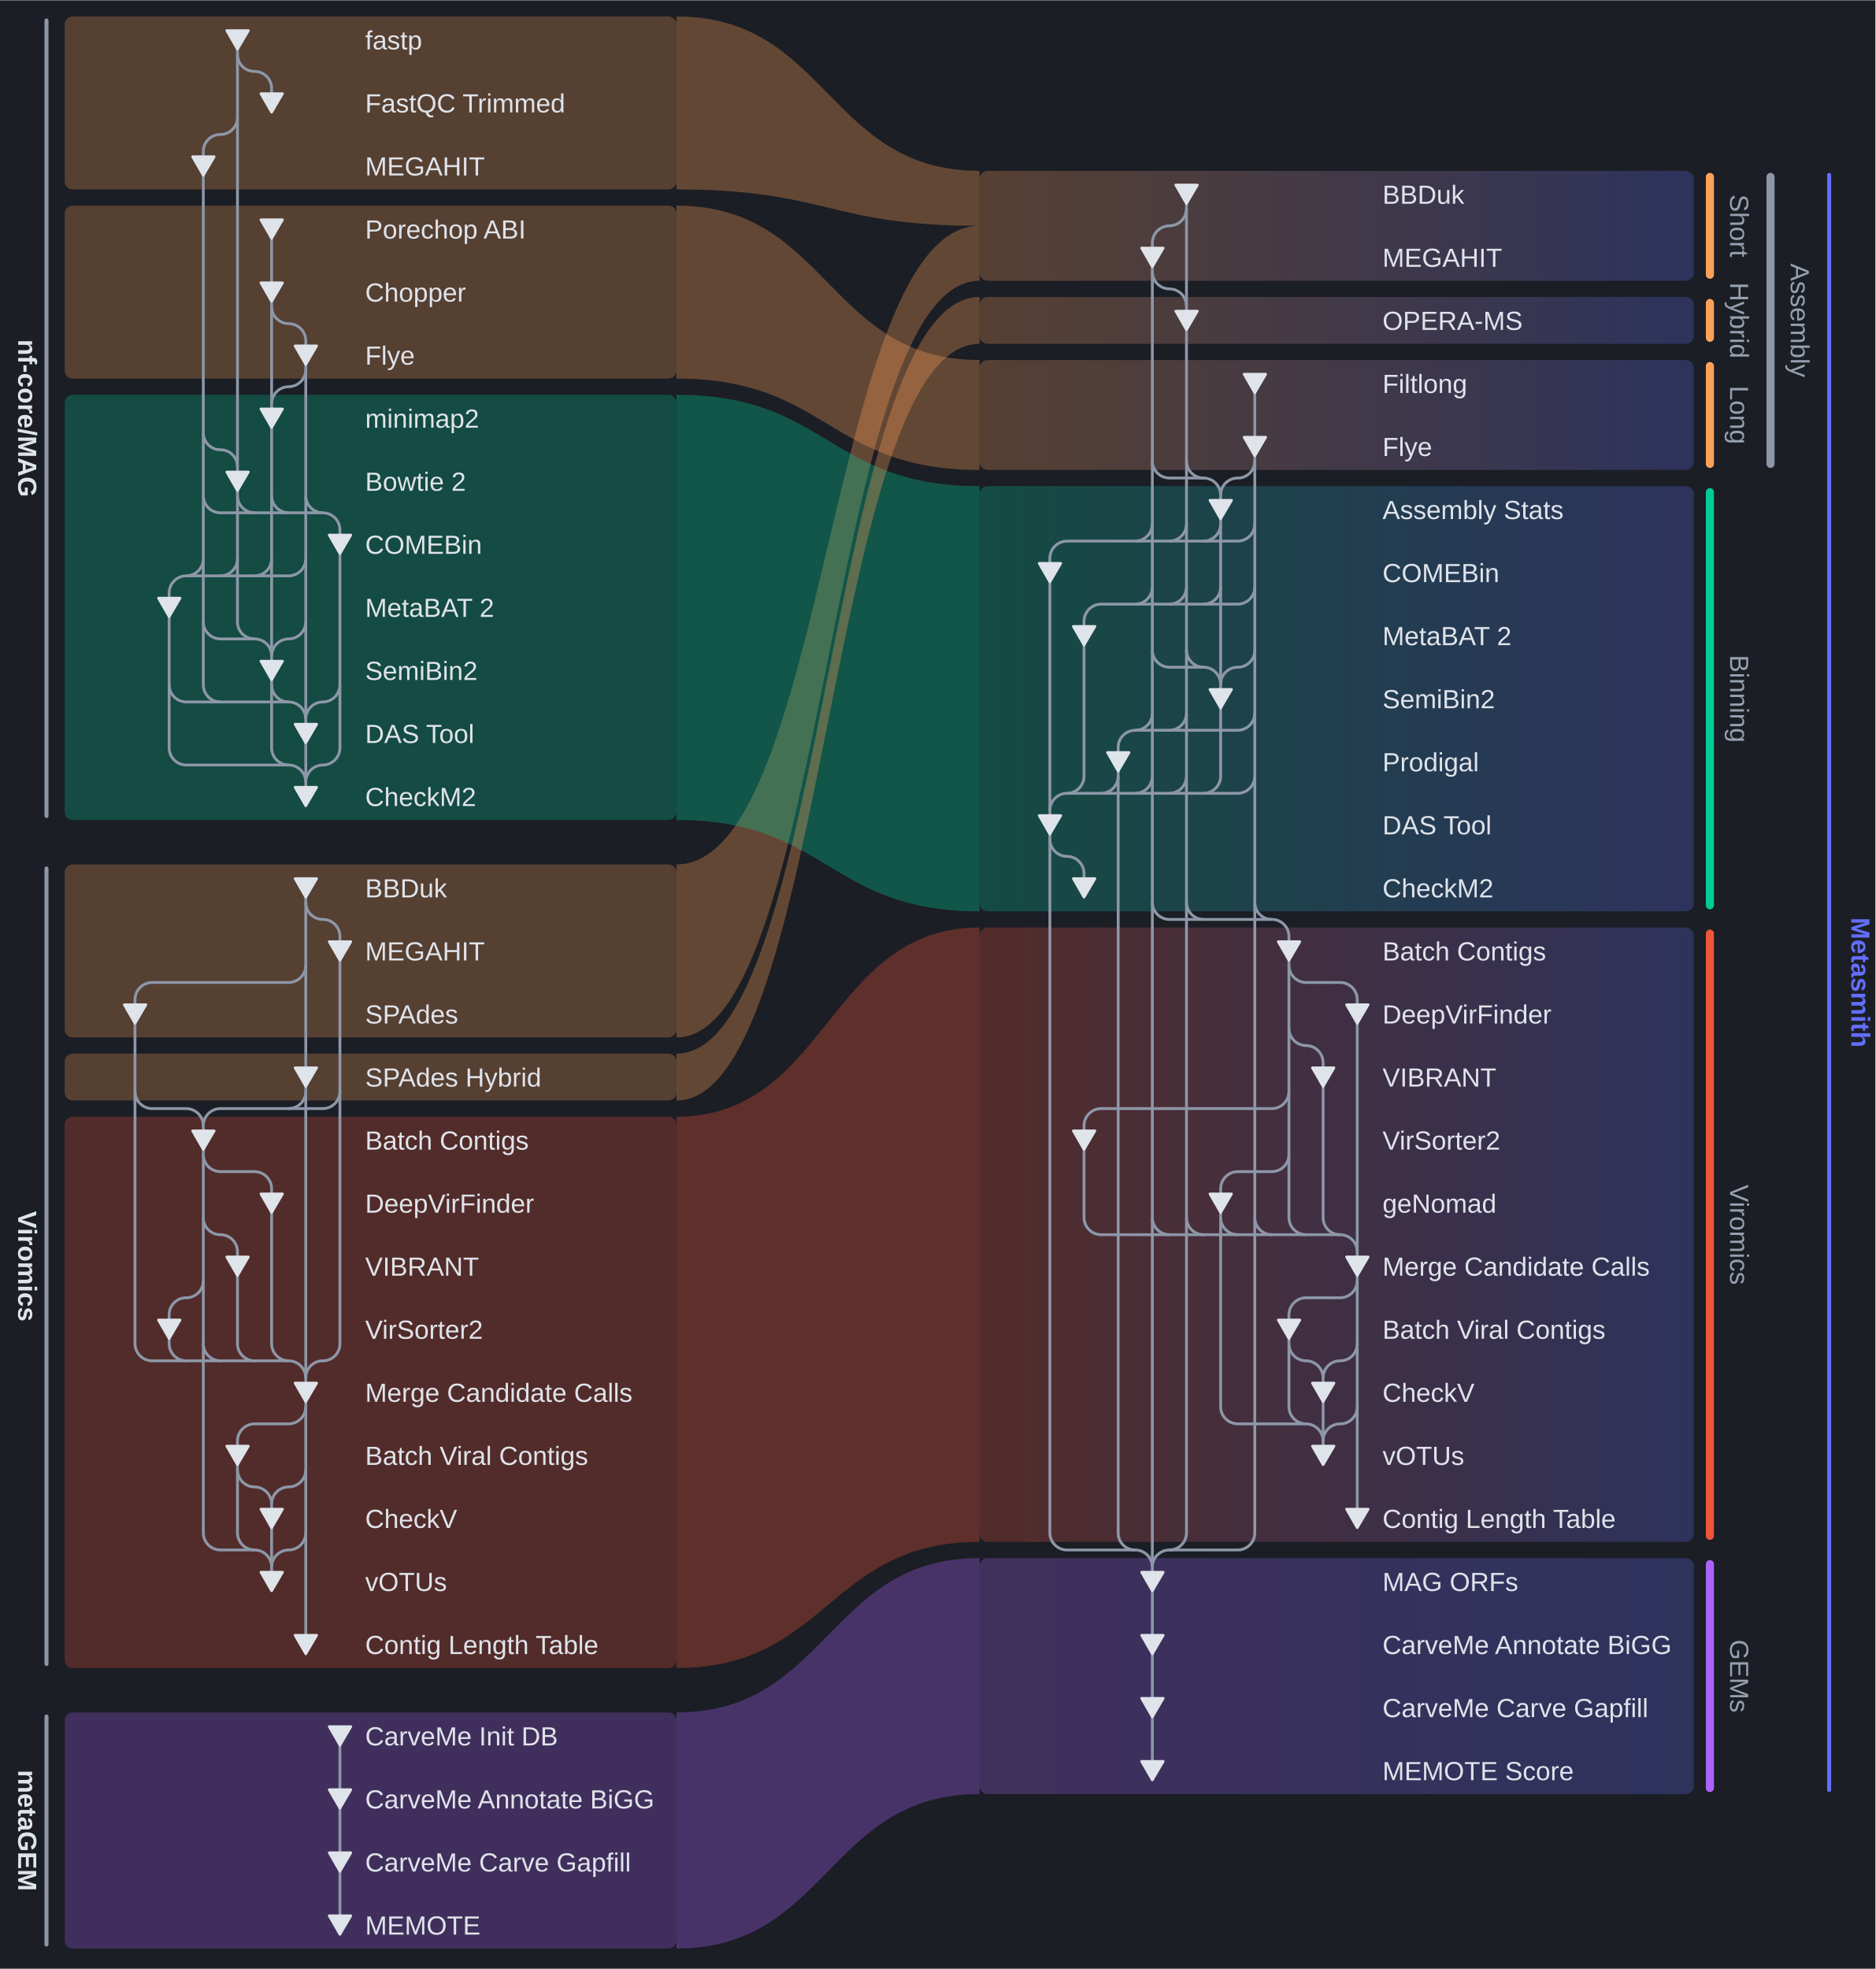
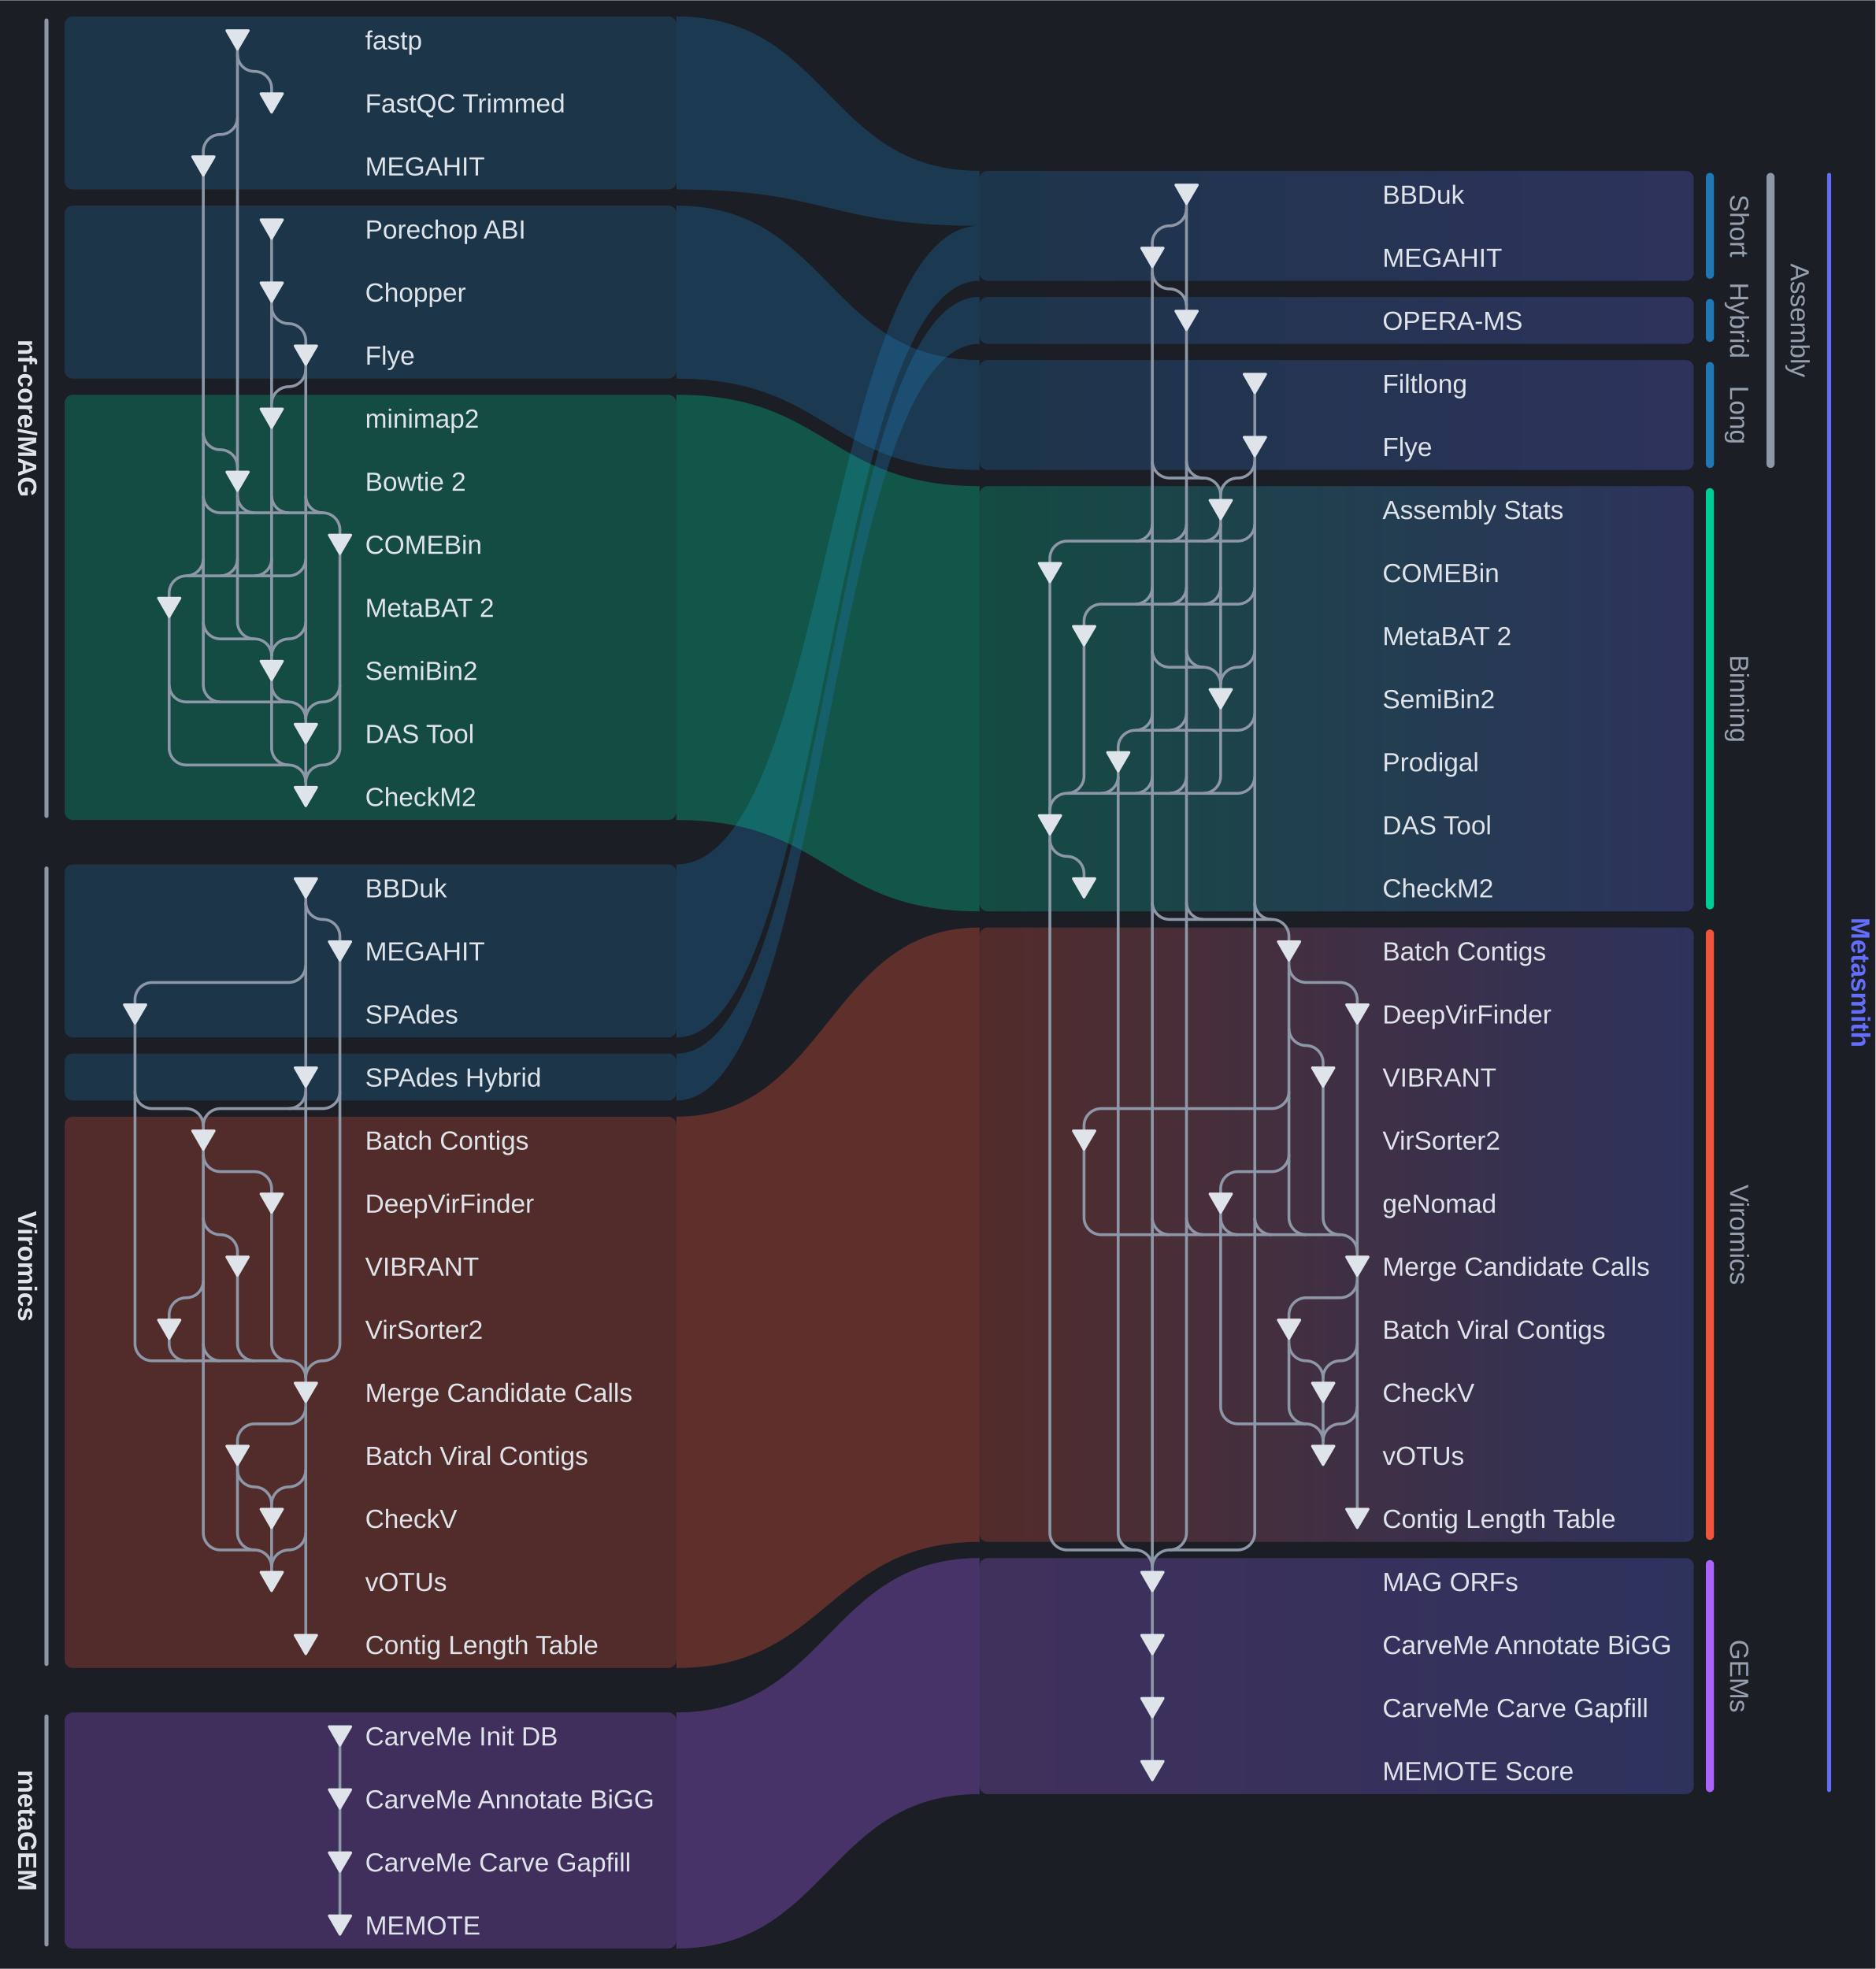
<svg xmlns="http://www.w3.org/2000/svg" width="742" height="779" viewBox="0 0 928 974">
  <rect width="100%" height="100%" fill="#1B1E24" />
  <defs>
    <linearGradient id="fade-short" gradientUnits="userSpaceOnUse" x1="484.7" y1="0" x2="838.1" y2="0">
-       <stop offset="0" stop-color="#FFA15A" />
+       <stop offset="0" stop-color="#1F77B4" />
      <stop offset="1" stop-color="#636EFA" />
    </linearGradient>
    <linearGradient id="fade-hybrid" gradientUnits="userSpaceOnUse" x1="484.7" y1="0" x2="838.1" y2="0">
-       <stop offset="0" stop-color="#FFA15A" />
+       <stop offset="0" stop-color="#1F77B4" />
      <stop offset="1" stop-color="#636EFA" />
    </linearGradient>
    <linearGradient id="fade-long" gradientUnits="userSpaceOnUse" x1="484.7" y1="0" x2="838.1" y2="0">
-       <stop offset="0" stop-color="#FFA15A" />
+       <stop offset="0" stop-color="#1F77B4" />
      <stop offset="1" stop-color="#636EFA" />
    </linearGradient>
    <linearGradient id="fade-bin" gradientUnits="userSpaceOnUse" x1="484.7" y1="0" x2="838.1" y2="0">
      <stop offset="0" stop-color="#00CC96" />
      <stop offset="1" stop-color="#636EFA" />
    </linearGradient>
    <linearGradient id="fade-vir" gradientUnits="userSpaceOnUse" x1="484.7" y1="0" x2="838.1" y2="0">
      <stop offset="0" stop-color="#EF553B" />
      <stop offset="1" stop-color="#636EFA" />
    </linearGradient>
    <linearGradient id="fade-gem" gradientUnits="userSpaceOnUse" x1="484.7" y1="0" x2="838.1" y2="0">
      <stop offset="0" stop-color="#AB63FA" />
      <stop offset="1" stop-color="#636EFA" />
    </linearGradient>
  </defs>
-   <rect x="32.0" y="8.0" width="302.7" height="85.6" rx="4" fill="#FFA15A" fill-opacity="0.26" />
-   <rect x="32.0" y="101.6" width="302.7" height="85.6" rx="4" fill="#FFA15A" fill-opacity="0.26" />
+   <rect x="32.0" y="8.0" width="302.7" height="85.6" rx="4" fill="#1F77B4" fill-opacity="0.26" />
+   <rect x="32.0" y="101.6" width="302.7" height="85.6" rx="4" fill="#1F77B4" fill-opacity="0.26" />
  <rect x="32.0" y="195.2" width="302.7" height="210.4" rx="4" fill="#00CC96" fill-opacity="0.26" />
-   <rect x="32.0" y="427.6" width="302.7" height="85.6" rx="4" fill="#FFA15A" fill-opacity="0.26" />
-   <rect x="32.0" y="521.2" width="302.7" height="23.2" rx="4" fill="#FFA15A" fill-opacity="0.26" />
+   <rect x="32.0" y="427.6" width="302.7" height="85.6" rx="4" fill="#1F77B4" fill-opacity="0.26" />
+   <rect x="32.0" y="521.2" width="302.7" height="23.2" rx="4" fill="#1F77B4" fill-opacity="0.26" />
  <rect x="32.0" y="552.4" width="302.7" height="272.8" rx="4" fill="#EF553B" fill-opacity="0.26" />
  <rect x="32.0" y="847.2" width="302.7" height="116.8" rx="4" fill="#AB63FA" fill-opacity="0.26" />
  <rect x="484.7" y="84.4" width="353.4" height="54.4" rx="4" fill="url(#fade-short)" fill-opacity="0.26" />
  <rect x="484.7" y="146.8" width="353.4" height="23.2" rx="4" fill="url(#fade-hybrid)" fill-opacity="0.26" />
  <rect x="484.7" y="178.0" width="353.4" height="54.4" rx="4" fill="url(#fade-long)" fill-opacity="0.26" />
  <rect x="484.7" y="240.4" width="353.4" height="210.4" rx="4" fill="url(#fade-bin)" fill-opacity="0.26" />
  <rect x="484.7" y="458.8" width="353.4" height="304.0" rx="4" fill="url(#fade-vir)" fill-opacity="0.26" />
  <rect x="484.7" y="770.8" width="353.4" height="116.8" rx="4" fill="url(#fade-gem)" fill-opacity="0.26" />
-   <path d="M 334.7,8.0 C 409.7,8.0 409.7,84.4 484.7,84.4 L 484.7,111.6 C 409.7,111.6 409.7,93.6 334.7,93.6 Z" fill="#FFA15A" fill-opacity="0.32" />
-   <path d="M 334.7,427.6 C 409.7,427.6 409.7,111.6 484.7,111.6 L 484.7,138.8 C 409.7,138.8 409.7,513.2 334.7,513.2 Z" fill="#FFA15A" fill-opacity="0.32" />
-   <path d="M 334.7,101.6 C 409.7,101.6 409.7,178.0 484.7,178.0 L 484.7,232.4 C 409.7,232.4 409.7,187.2 334.7,187.2 Z" fill="#FFA15A" fill-opacity="0.32" />
+   <path d="M 334.7,8.0 C 409.7,8.0 409.7,84.4 484.7,84.4 L 484.7,111.6 C 409.7,111.6 409.7,93.6 334.7,93.6 Z" fill="#1F77B4" fill-opacity="0.32" />
+   <path d="M 334.7,427.6 C 409.7,427.6 409.7,111.6 484.7,111.6 L 484.7,138.8 C 409.7,138.8 409.7,513.2 334.7,513.2 Z" fill="#1F77B4" fill-opacity="0.32" />
+   <path d="M 334.7,101.6 C 409.7,101.6 409.7,178.0 484.7,178.0 L 484.7,232.4 C 409.7,232.4 409.7,187.2 334.7,187.2 Z" fill="#1F77B4" fill-opacity="0.32" />
  <path d="M 334.7,195.2 C 409.7,195.2 409.7,240.4 484.7,240.4 L 484.7,450.8 C 409.7,450.8 409.7,405.6 334.7,405.6 Z" fill="#00CC96" fill-opacity="0.32" />
-   <path d="M 334.7,521.2 C 409.7,521.2 409.7,146.8 484.7,146.8 L 484.7,170.0 C 409.7,170.0 409.7,544.4 334.7,544.4 Z" fill="#FFA15A" fill-opacity="0.32" />
+   <path d="M 334.7,521.2 C 409.7,521.2 409.7,146.8 484.7,146.8 L 484.7,170.0 C 409.7,170.0 409.7,544.4 334.7,544.4 Z" fill="#1F77B4" fill-opacity="0.32" />
  <path d="M 334.7,552.4 C 409.7,552.4 409.7,458.8 484.7,458.8 L 484.7,762.8 C 409.7,762.8 409.7,825.2 334.7,825.2 Z" fill="#EF553B" fill-opacity="0.32" />
  <path d="M 334.7,847.2 C 409.7,847.2 409.7,770.8 484.7,770.8 L 484.7,887.6 C 409.7,887.6 409.7,964.0 334.7,964.0 Z" fill="#AB63FA" fill-opacity="0.32" />
  <g transform="translate(58.9 -15.5)">
    <g fill="none" stroke="#8D97A8" stroke-width="1.4" stroke-linejoin="round" stroke-linecap="butt">
      <path d="M 58.6,39.7 L 58.6,42.2 L 58.6,73.5 L 58.6,246.3 L 58.6,248.9" />
      <path d="M 58.6,258.1 L 58.6,260.6 L 58.6,291.9 L 58.6,323.1 A 8.4,8.4 0 0 0 67.1,331.5" />
      <path d="M 75.5,61.7 L 75.5,59.1 A 8.4,8.4 0 0 0 67.1,50.7 A 8.4,8.4 0 0 1 58.6,42.2" />
      <path d="M 75.5,133.3 L 75.5,155.3" />
      <path d="M 75.5,164.5 L 75.5,167.1 L 75.5,215.2 L 75.5,217.7" />
      <path d="M 75.5,226.9 L 75.5,260.6 L 75.5,291.9 L 75.5,339.9 L 75.5,342.5" />
      <path d="M 75.5,351.7 L 75.5,354.2 L 75.5,385.4 A 8.5,8.5 0 0 0 84.0,393.9" />
      <path d="M 41.7,92.9 L 41.7,90.3 A 8.4,8.4 0 0 1 50.2,81.9 A 8.4,8.4 0 0 0 58.6,73.5" />
      <path d="M 41.7,102.1 L 41.7,229.4 L 41.7,260.6 L 41.7,291.9 L 41.7,323.1 L 41.7,354.2 A 8.5,8.5 0 0 0 50.2,362.7" />
      <path d="M 109.3,280.1 L 109.3,277.6 A 8.5,8.5 0 0 0 100.9,269.1 L 84.0,269.1 L 67.1,269.1 L 50.2,269.1 A 8.5,8.5 0 0 1 41.7,260.6" />
      <path d="M 109.3,289.3 L 109.3,354.2 L 109.3,385.4 A 8.5,8.5 0 0 1 100.9,393.9 A 8.5,8.5 0 0 0 92.4,402.4" />
      <path d="M 24.8,311.3 L 24.8,308.8 A 8.5,8.5 0 0 1 33.3,300.3 L 50.2,300.3 L 67.1,300.3 L 84.0,300.3 A 8.5,8.5 0 0 0 92.4,291.9" />
      <path d="M 24.8,320.5 L 24.8,354.2 L 24.8,385.4 A 8.5,8.5 0 0 0 33.3,393.9 L 84.0,393.9 A 8.5,8.5 0 0 1 92.4,402.4" />
      <path d="M 92.4,186.5 L 92.4,183.9 A 8.5,8.5 0 0 0 84.0,175.5 A 8.5,8.5 0 0 1 75.5,167.1" />
      <path d="M 92.4,195.7 L 92.4,198.2 L 92.4,260.6 L 92.4,291.9 L 92.4,323.1 L 92.4,371.1 L 92.4,373.7" />
      <path d="M 92.4,382.9 L 92.4,402.4 L 92.4,404.9" />
      <path d="M 41.7,229.4 A 8.4,8.4 0 0 0 50.2,237.9 A 8.4,8.4 0 0 1 58.6,246.3" />
      <path d="M 41.7,291.9 A 8.5,8.5 0 0 1 33.3,300.3" />
      <path d="M 41.7,323.1 A 8.5,8.5 0 0 0 50.2,331.5 L 67.1,331.5 A 8.4,8.4 0 0 1 75.5,339.9" />
      <path d="M 92.4,371.1 A 8.5,8.5 0 0 0 84.0,362.7 L 50.2,362.7 L 33.3,362.7 A 8.5,8.5 0 0 1 24.8,354.2" />
      <path d="M 92.4,198.2 A 8.5,8.5 0 0 1 84.0,206.7 A 8.5,8.5 0 0 0 75.5,215.2" />
      <path d="M 92.4,260.6 A 8.5,8.5 0 0 0 100.9,269.1" />
      <path d="M 92.4,323.1 A 8.5,8.5 0 0 1 84.0,331.5 A 8.5,8.5 0 0 0 75.5,339.9" />
      <path d="M 75.5,260.6 A 8.5,8.5 0 0 0 84.0,269.1" />
      <path d="M 75.5,291.9 A 8.5,8.5 0 0 1 67.1,300.3" />
      <path d="M 58.6,260.6 A 8.5,8.5 0 0 0 67.1,269.1" />
      <path d="M 58.6,291.9 A 8.5,8.5 0 0 1 50.2,300.3" />
      <path d="M 109.3,354.2 A 8.5,8.5 0 0 1 100.9,362.7 A 8.5,8.5 0 0 0 92.4,371.1" />
      <path d="M 75.5,354.2 A 8.5,8.5 0 0 0 84.0,362.7" />
    </g>
    <g>
      <polygon points="53.3,30.5 64.0,30.5 58.6,39.7" fill="#dfe3ea" stroke="#dfe3ea" stroke-width="1.3" stroke-linejoin="round" />
      <text x="121.8" y="39.8" font-family="Arial" font-size="13" fill="#DFE3EA" font-weight="normal" text-anchor="start">fastp</text>
    </g>
    <g>
      <polygon points="70.2,61.7 80.9,61.7 75.5,70.9" fill="#dfe3ea" stroke="#dfe3ea" stroke-width="1.3" stroke-linejoin="round" />
      <text x="121.8" y="71.0" font-family="Arial" font-size="13" fill="#DFE3EA" font-weight="normal" text-anchor="start">FastQC Trimmed</text>
    </g>
    <g>
      <polygon points="36.4,92.9 47.1,92.9 41.7,102.1" fill="#dfe3ea" stroke="#dfe3ea" stroke-width="1.3" stroke-linejoin="round" />
      <text x="121.8" y="102.2" font-family="Arial" font-size="13" fill="#DFE3EA" font-weight="normal" text-anchor="start">MEGAHIT</text>
    </g>
    <g>
      <polygon points="70.2,124.1 80.9,124.1 75.5,133.3" fill="#dfe3ea" stroke="#dfe3ea" stroke-width="1.3" stroke-linejoin="round" />
      <text x="121.8" y="133.4" font-family="Arial" font-size="13" fill="#DFE3EA" font-weight="normal" text-anchor="start">Porechop ABI</text>
    </g>
    <g>
      <polygon points="70.2,155.3 80.9,155.3 75.5,164.5" fill="#dfe3ea" stroke="#dfe3ea" stroke-width="1.3" stroke-linejoin="round" />
      <text x="121.8" y="164.6" font-family="Arial" font-size="13" fill="#DFE3EA" font-weight="normal" text-anchor="start">Chopper</text>
    </g>
    <g>
      <polygon points="87.1,186.5 97.8,186.5 92.4,195.7" fill="#dfe3ea" stroke="#dfe3ea" stroke-width="1.3" stroke-linejoin="round" />
      <text x="121.8" y="195.8" font-family="Arial" font-size="13" fill="#DFE3EA" font-weight="normal" text-anchor="start">Flye</text>
    </g>
    <g>
      <polygon points="70.2,217.7 80.9,217.7 75.5,226.9" fill="#dfe3ea" stroke="#dfe3ea" stroke-width="1.3" stroke-linejoin="round" />
      <text x="121.8" y="227.0" font-family="Arial" font-size="13" fill="#DFE3EA" font-weight="normal" text-anchor="start">minimap2</text>
    </g>
    <g>
      <polygon points="53.3,248.9 64.0,248.9 58.6,258.1" fill="#dfe3ea" stroke="#dfe3ea" stroke-width="1.3" stroke-linejoin="round" />
      <text x="121.8" y="258.2" font-family="Arial" font-size="13" fill="#DFE3EA" font-weight="normal" text-anchor="start">Bowtie 2</text>
    </g>
    <g>
      <polygon points="104.0,280.1 114.7,280.1 109.3,289.3" fill="#dfe3ea" stroke="#dfe3ea" stroke-width="1.3" stroke-linejoin="round" />
      <text x="121.8" y="289.4" font-family="Arial" font-size="13" fill="#DFE3EA" font-weight="normal" text-anchor="start">COMEBin</text>
    </g>
    <g>
      <polygon points="19.5,311.3 30.2,311.3 24.8,320.5" fill="#dfe3ea" stroke="#dfe3ea" stroke-width="1.3" stroke-linejoin="round" />
      <text x="121.8" y="320.6" font-family="Arial" font-size="13" fill="#DFE3EA" font-weight="normal" text-anchor="start">MetaBAT 2</text>
    </g>
    <g>
      <polygon points="70.2,342.5 80.9,342.5 75.5,351.7" fill="#dfe3ea" stroke="#dfe3ea" stroke-width="1.3" stroke-linejoin="round" />
      <text x="121.8" y="351.8" font-family="Arial" font-size="13" fill="#DFE3EA" font-weight="normal" text-anchor="start">SemiBin2</text>
    </g>
    <g>
      <polygon points="87.1,373.7 97.8,373.7 92.4,382.9" fill="#dfe3ea" stroke="#dfe3ea" stroke-width="1.3" stroke-linejoin="round" />
      <text x="121.8" y="383.0" font-family="Arial" font-size="13" fill="#DFE3EA" font-weight="normal" text-anchor="start">DAS Tool</text>
    </g>
    <g>
      <polygon points="87.1,404.9 97.8,404.9 92.4,414.1" fill="#dfe3ea" stroke="#dfe3ea" stroke-width="1.3" stroke-linejoin="round" />
      <text x="121.8" y="414.2" font-family="Arial" font-size="13" fill="#DFE3EA" font-weight="normal" text-anchor="start">CheckM2</text>
    </g>
  </g>
  <g transform="translate(42.0 404.1)">
    <g fill="none" stroke="#8D97A8" stroke-width="1.4" stroke-linejoin="round" stroke-linecap="butt">
      <path d="M 109.3,39.7 L 109.3,42.2 L 109.3,73.5 L 109.3,124.1" />
      <path d="M 109.3,133.3 L 109.3,135.8 L 109.3,277.6 L 109.3,280.1" />
      <path d="M 109.3,289.3 L 109.3,291.9 L 109.3,323.1 L 109.3,354.2 L 109.3,404.9" />
      <path d="M 126.2,61.7 L 126.2,59.1 A 8.4,8.4 0 0 0 117.8,50.7 A 8.4,8.4 0 0 1 109.3,42.2" />
      <path d="M 126.2,70.9 L 126.2,135.8 L 126.2,260.6 A 8.4,8.4 0 0 1 117.8,269.1 A 8.4,8.4 0 0 0 109.3,277.6" />
      <path d="M 24.8,92.9 L 24.8,90.3 A 8.5,8.5 0 0 1 33.3,81.9 L 100.9,81.9 A 8.5,8.5 0 0 0 109.3,73.5" />
      <path d="M 24.8,102.1 L 24.8,135.8 L 24.8,260.6 A 8.5,8.5 0 0 0 33.3,269.1 L 50.2,269.1 L 67.1,269.1 L 84.0,269.1 L 100.9,269.1 A 8.5,8.5 0 0 1 109.3,277.6" />
      <path d="M 58.6,155.3 L 58.6,152.8 A 8.5,8.5 0 0 1 67.1,144.3 L 100.9,144.3 L 117.8,144.3 A 8.5,8.5 0 0 0 126.2,135.8" />
      <path d="M 58.6,164.5 L 58.6,167.1 L 58.6,198.2 L 58.6,229.4 L 58.6,260.6 L 58.6,354.2 A 8.5,8.5 0 0 0 67.1,362.7 L 84.0,362.7 A 8.5,8.5 0 0 1 92.4,371.1" />
      <path d="M 92.4,186.5 L 92.4,183.9 A 8.5,8.5 0 0 0 84.0,175.5 L 67.1,175.5 A 8.5,8.5 0 0 1 58.6,167.1" />
      <path d="M 92.4,195.7 L 92.4,260.6 A 8.5,8.5 0 0 0 100.9,269.1" />
      <path d="M 92.4,342.5 L 92.4,339.9 A 8.5,8.5 0 0 1 100.9,331.5 A 8.5,8.5 0 0 0 109.3,323.1" />
      <path d="M 92.4,351.7 L 92.4,371.1 L 92.4,373.7" />
      <path d="M 75.5,217.7 L 75.5,215.2 A 8.4,8.4 0 0 0 67.1,206.7 A 8.4,8.4 0 0 1 58.6,198.2" />
      <path d="M 75.5,226.9 L 75.5,260.6 A 8.5,8.5 0 0 0 84.0,269.1" />
      <path d="M 75.5,311.3 L 75.5,308.8 A 8.5,8.5 0 0 1 84.0,300.3 L 100.9,300.3 A 8.5,8.5 0 0 0 109.3,291.9" />
      <path d="M 75.5,320.5 L 75.5,323.1 L 75.5,354.2 A 8.5,8.5 0 0 0 84.0,362.7" />
      <path d="M 41.7,248.9 L 41.7,246.3 A 8.4,8.4 0 0 1 50.2,237.9 A 8.4,8.4 0 0 0 58.6,229.4" />
      <path d="M 41.7,258.1 L 41.7,260.6 A 8.5,8.5 0 0 0 50.2,269.1" />
      <path d="M 24.8,135.8 A 8.5,8.5 0 0 0 33.3,144.3 L 50.2,144.3 A 8.5,8.5 0 0 1 58.6,152.8" />
      <path d="M 109.3,135.8 A 8.5,8.5 0 0 1 100.9,144.3" />
      <path d="M 58.6,260.6 A 8.5,8.5 0 0 0 67.1,269.1" />
      <path d="M 109.3,354.2 A 8.5,8.5 0 0 1 100.9,362.7 A 8.5,8.5 0 0 0 92.4,371.1" />
      <path d="M 75.5,323.1 A 8.5,8.5 0 0 0 84.0,331.5 A 8.5,8.5 0 0 1 92.4,339.9" />
    </g>
    <g>
      <polygon points="104.0,30.5 114.7,30.5 109.3,39.7" fill="#dfe3ea" stroke="#dfe3ea" stroke-width="1.3" stroke-linejoin="round" />
      <text x="138.7" y="39.8" font-family="Arial" font-size="13" fill="#DFE3EA" font-weight="normal" text-anchor="start">BBDuk</text>
    </g>
    <g>
      <polygon points="120.9,61.7 131.6,61.7 126.2,70.9" fill="#dfe3ea" stroke="#dfe3ea" stroke-width="1.3" stroke-linejoin="round" />
      <text x="138.7" y="71.0" font-family="Arial" font-size="13" fill="#DFE3EA" font-weight="normal" text-anchor="start">MEGAHIT</text>
    </g>
    <g>
      <polygon points="19.5,92.9 30.2,92.9 24.8,102.1" fill="#dfe3ea" stroke="#dfe3ea" stroke-width="1.3" stroke-linejoin="round" />
      <text x="138.7" y="102.2" font-family="Arial" font-size="13" fill="#DFE3EA" font-weight="normal" text-anchor="start">SPAdes</text>
    </g>
    <g>
      <polygon points="104.0,124.1 114.7,124.1 109.3,133.3" fill="#dfe3ea" stroke="#dfe3ea" stroke-width="1.3" stroke-linejoin="round" />
      <text x="138.7" y="133.4" font-family="Arial" font-size="13" fill="#DFE3EA" font-weight="normal" text-anchor="start">SPAdes Hybrid</text>
    </g>
    <g>
      <polygon points="53.3,155.3 64.0,155.3 58.6,164.5" fill="#dfe3ea" stroke="#dfe3ea" stroke-width="1.3" stroke-linejoin="round" />
      <text x="138.7" y="164.6" font-family="Arial" font-size="13" fill="#DFE3EA" font-weight="normal" text-anchor="start">Batch Contigs</text>
    </g>
    <g>
      <polygon points="87.1,186.5 97.8,186.5 92.4,195.7" fill="#dfe3ea" stroke="#dfe3ea" stroke-width="1.3" stroke-linejoin="round" />
      <text x="138.7" y="195.8" font-family="Arial" font-size="13" fill="#DFE3EA" font-weight="normal" text-anchor="start">DeepVirFinder</text>
    </g>
    <g>
      <polygon points="70.2,217.7 80.9,217.7 75.5,226.9" fill="#dfe3ea" stroke="#dfe3ea" stroke-width="1.3" stroke-linejoin="round" />
      <text x="138.7" y="227.0" font-family="Arial" font-size="13" fill="#DFE3EA" font-weight="normal" text-anchor="start">VIBRANT</text>
    </g>
    <g>
      <polygon points="36.4,248.9 47.1,248.9 41.7,258.1" fill="#dfe3ea" stroke="#dfe3ea" stroke-width="1.3" stroke-linejoin="round" />
      <text x="138.7" y="258.2" font-family="Arial" font-size="13" fill="#DFE3EA" font-weight="normal" text-anchor="start">VirSorter2</text>
    </g>
    <g>
      <polygon points="104.0,280.1 114.7,280.1 109.3,289.3" fill="#dfe3ea" stroke="#dfe3ea" stroke-width="1.3" stroke-linejoin="round" />
      <text x="138.7" y="289.4" font-family="Arial" font-size="13" fill="#DFE3EA" font-weight="normal" text-anchor="start">Merge Candidate Calls</text>
    </g>
    <g>
      <polygon points="70.2,311.3 80.9,311.3 75.5,320.5" fill="#dfe3ea" stroke="#dfe3ea" stroke-width="1.3" stroke-linejoin="round" />
      <text x="138.7" y="320.6" font-family="Arial" font-size="13" fill="#DFE3EA" font-weight="normal" text-anchor="start">Batch Viral Contigs</text>
    </g>
    <g>
      <polygon points="87.1,342.5 97.8,342.5 92.4,351.7" fill="#dfe3ea" stroke="#dfe3ea" stroke-width="1.3" stroke-linejoin="round" />
      <text x="138.7" y="351.8" font-family="Arial" font-size="13" fill="#DFE3EA" font-weight="normal" text-anchor="start">CheckV</text>
    </g>
    <g>
      <polygon points="87.1,373.7 97.8,373.7 92.4,382.9" fill="#dfe3ea" stroke="#dfe3ea" stroke-width="1.3" stroke-linejoin="round" />
      <text x="138.7" y="383.0" font-family="Arial" font-size="13" fill="#DFE3EA" font-weight="normal" text-anchor="start">vOTUs</text>
    </g>
    <g>
      <polygon points="104.0,404.9 114.7,404.9 109.3,414.1" fill="#dfe3ea" stroke="#dfe3ea" stroke-width="1.3" stroke-linejoin="round" />
      <text x="138.7" y="414.2" font-family="Arial" font-size="13" fill="#DFE3EA" font-weight="normal" text-anchor="start">Contig Length Table</text>
    </g>
  </g>
  <g transform="translate(143.4 823.7)">
    <g fill="none" stroke="#8D97A8" stroke-width="1.4" stroke-linejoin="round" stroke-linecap="butt">
      <path d="M 24.8,39.7 L 24.8,61.7" />
      <path d="M 24.8,70.9 L 24.8,92.9" />
      <path d="M 24.8,102.1 L 24.8,124.1" />
    </g>
    <g>
      <polygon points="19.5,30.5 30.2,30.5 24.8,39.7" fill="#dfe3ea" stroke="#dfe3ea" stroke-width="1.3" stroke-linejoin="round" />
      <text x="37.3" y="39.8" font-family="Arial" font-size="13" fill="#DFE3EA" font-weight="normal" text-anchor="start">CarveMe Init DB</text>
    </g>
    <g>
      <polygon points="19.5,61.7 30.2,61.7 24.8,70.9" fill="#dfe3ea" stroke="#dfe3ea" stroke-width="1.3" stroke-linejoin="round" />
      <text x="37.3" y="71.0" font-family="Arial" font-size="13" fill="#DFE3EA" font-weight="normal" text-anchor="start">CarveMe Annotate BiGG</text>
    </g>
    <g>
      <polygon points="19.5,92.9 30.2,92.9 24.8,102.1" fill="#dfe3ea" stroke="#dfe3ea" stroke-width="1.3" stroke-linejoin="round" />
      <text x="37.3" y="102.2" font-family="Arial" font-size="13" fill="#DFE3EA" font-weight="normal" text-anchor="start">CarveMe Carve Gapfill</text>
    </g>
    <g>
      <polygon points="19.5,124.1 30.2,124.1 24.8,133.3" fill="#dfe3ea" stroke="#dfe3ea" stroke-width="1.3" stroke-linejoin="round" />
      <text x="37.3" y="133.4" font-family="Arial" font-size="13" fill="#DFE3EA" font-weight="normal" text-anchor="start">MEMOTE</text>
    </g>
  </g>
  <g transform="translate(494.7 60.9)">
    <g fill="none" stroke="#8D97A8" stroke-width="1.4" stroke-linejoin="round" stroke-linecap="butt">
      <path d="M 92.4,39.7 L 92.4,42.2 L 92.4,90.3 L 92.4,92.9" />
      <path d="M 92.4,102.1 L 92.4,167.1 L 92.4,198.2 L 92.4,229.4 L 92.4,260.6 L 92.4,291.9 L 92.4,323.1 L 92.4,385.4 L 92.4,541.5 L 92.4,697.5 A 8.5,8.5 0 0 1 84.0,705.9" />
      <path d="M 75.5,61.7 L 75.5,59.1 A 8.5,8.5 0 0 1 84.0,50.7 A 8.5,8.5 0 0 0 92.4,42.2" />
      <path d="M 75.5,70.9 L 75.5,73.5 L 75.5,167.1 L 75.5,198.2 L 75.5,229.4 L 75.5,260.6 L 75.5,291.9 L 75.5,323.1 L 75.5,385.4 L 75.5,541.5 L 75.5,714.4 L 75.5,716.9" />
      <path d="M 75.5,726.1 L 75.5,748.1" />
      <path d="M 75.5,757.3 L 75.5,779.3" />
      <path d="M 75.5,788.5 L 75.5,810.5" />
      <path d="M 109.3,186.5 L 109.3,183.9 A 8.5,8.5 0 0 0 100.9,175.5 L 84.0,175.5 A 8.5,8.5 0 0 1 75.5,167.1" />
      <path d="M 109.3,195.7 L 109.3,198.2 L 109.3,229.4 L 109.3,277.6 L 109.3,280.1" />
      <path d="M 109.3,289.3 L 109.3,323.1 A 8.5,8.5 0 0 1 100.9,331.5" />
      <path d="M 109.3,529.7 L 109.3,527.1 A 8.5,8.5 0 0 1 117.8,518.7 L 134.7,518.7 A 8.5,8.5 0 0 0 143.1,510.2" />
      <path d="M 109.3,538.9 L 109.3,541.5 L 109.3,635.0 A 8.5,8.5 0 0 0 117.8,643.5 L 151.6,643.5 A 8.5,8.5 0 0 1 160.0,652.0" />
      <path d="M 24.8,217.7 L 24.8,215.2 A 8.5,8.5 0 0 1 33.3,206.7 L 67.1,206.7 L 84.0,206.7 L 100.9,206.7 L 117.8,206.7 A 8.5,8.5 0 0 0 126.2,198.2" />
      <path d="M 24.8,226.9 L 24.8,339.9 L 24.8,342.5" />
      <path d="M 24.8,351.7 L 24.8,354.2 L 24.8,697.5 A 8.5,8.5 0 0 0 33.3,705.9 L 67.1,705.9 A 8.5,8.5 0 0 1 75.5,714.4" />
      <path d="M 41.7,248.9 L 41.7,246.3 A 8.5,8.5 0 0 1 50.2,237.9 L 67.1,237.9 L 84.0,237.9 L 100.9,237.9 L 117.8,237.9 A 8.5,8.5 0 0 0 126.2,229.4" />
      <path d="M 41.7,258.1 L 41.7,323.1 A 8.5,8.5 0 0 1 33.3,331.5" />
      <path d="M 41.7,373.7 L 41.7,371.1 A 8.5,8.5 0 0 0 33.3,362.7 A 8.5,8.5 0 0 1 24.8,354.2" />
      <path d="M 41.7,498.5 L 41.7,495.9 A 8.5,8.5 0 0 1 50.2,487.5 L 134.7,487.5 A 8.5,8.5 0 0 0 143.1,479.1" />
      <path d="M 41.7,507.7 L 41.7,541.5 A 8.5,8.5 0 0 0 50.2,549.9 L 84.0,549.9 L 100.9,549.9 L 117.8,549.9 L 134.7,549.9 L 151.6,549.9 L 168.5,549.9 A 8.5,8.5 0 0 1 176.9,558.4" />
      <path d="M 58.6,311.3 L 58.6,308.8 A 8.5,8.5 0 0 1 67.1,300.3 L 84.0,300.3 L 117.8,300.3 A 8.5,8.5 0 0 0 126.2,291.9" />
      <path d="M 58.6,320.5 L 58.6,323.1 L 58.6,697.5 A 8.4,8.4 0 0 0 67.1,705.9" />
      <path d="M 143.1,404.9 L 143.1,402.4 A 8.4,8.4 0 0 0 134.7,393.9 L 100.9,393.9 L 84.0,393.9 A 8.5,8.5 0 0 1 75.5,385.4" />
      <path d="M 143.1,414.1 L 143.1,416.6 L 143.1,447.9 L 143.1,479.1 L 143.1,510.2 L 143.1,541.5 A 8.5,8.5 0 0 0 151.6,549.9" />
      <path d="M 143.1,592.1 L 143.1,589.5 A 8.5,8.5 0 0 1 151.6,581.1 L 168.5,581.1 A 8.5,8.5 0 0 0 176.9,572.6" />
      <path d="M 143.1,601.3 L 143.1,603.9 L 143.1,635.0 A 8.5,8.5 0 0 0 151.6,643.5" />
      <path d="M 176.9,436.1 L 176.9,433.6 A 8.5,8.5 0 0 0 168.5,425.1 L 151.6,425.1 A 8.5,8.5 0 0 1 143.1,416.6" />
      <path d="M 176.9,445.3 L 176.9,558.4 L 176.9,560.9" />
      <path d="M 176.9,570.1 L 176.9,572.6 L 176.9,603.9 L 176.9,635.0 L 176.9,685.7" />
      <path d="M 126.2,133.3 L 126.2,155.3" />
      <path d="M 126.2,164.5 L 126.2,167.1 L 126.2,198.2 L 126.2,229.4 L 126.2,260.6 L 126.2,291.9 L 126.2,323.1 L 126.2,385.4 L 126.2,541.5 L 126.2,697.5 A 8.5,8.5 0 0 1 117.8,705.9 L 84.0,705.9 A 8.5,8.5 0 0 0 75.5,714.4" />
      <path d="M 160.0,467.3 L 160.0,464.8 A 8.5,8.5 0 0 0 151.6,456.3 A 8.5,8.5 0 0 1 143.1,447.9" />
      <path d="M 160.0,476.5 L 160.0,541.5 A 8.4,8.4 0 0 0 168.5,549.9" />
      <path d="M 160.0,623.3 L 160.0,620.8 A 8.4,8.4 0 0 1 168.5,612.3 A 8.4,8.4 0 0 0 176.9,603.9" />
      <path d="M 160.0,632.5 L 160.0,652.0 L 160.0,654.5" />
      <path d="M 75.5,73.5 A 8.5,8.5 0 0 0 84.0,81.9 A 8.5,8.5 0 0 1 92.4,90.3" />
      <path d="M 75.5,198.2 A 8.5,8.5 0 0 1 67.1,206.7" />
      <path d="M 75.5,229.4 A 8.5,8.5 0 0 1 67.1,237.9" />
      <path d="M 75.5,260.6 A 8.5,8.5 0 0 0 84.0,269.1 L 100.9,269.1 A 8.5,8.5 0 0 1 109.3,277.6" />
      <path d="M 75.5,291.9 A 8.4,8.4 0 0 1 67.1,300.3" />
      <path d="M 75.5,323.1 A 8.5,8.5 0 0 1 67.1,331.5" />
      <path d="M 24.8,339.9 A 8.5,8.5 0 0 1 33.3,331.5 L 50.2,331.5 L 67.1,331.5 L 84.0,331.5 L 100.9,331.5 L 117.8,331.5 A 8.5,8.5 0 0 0 126.2,323.1" />
      <path d="M 75.5,541.5 A 8.5,8.5 0 0 0 84.0,549.9" />
      <path d="M 92.4,167.1 A 8.5,8.5 0 0 0 100.9,175.5" />
      <path d="M 92.4,198.2 A 8.5,8.5 0 0 1 84.0,206.7" />
      <path d="M 92.4,229.4 A 8.5,8.5 0 0 1 84.0,237.9" />
      <path d="M 92.4,260.6 A 8.5,8.5 0 0 0 100.9,269.1" />
      <path d="M 92.4,291.9 A 8.5,8.5 0 0 1 84.0,300.3" />
      <path d="M 92.4,323.1 A 8.5,8.5 0 0 1 84.0,331.5" />
      <path d="M 92.4,385.4 A 8.5,8.5 0 0 0 100.9,393.9" />
      <path d="M 92.4,541.5 A 8.5,8.5 0 0 0 100.9,549.9" />
      <path d="M 126.2,167.1 A 8.4,8.4 0 0 1 117.8,175.5 A 8.4,8.4 0 0 0 109.3,183.9" />
      <path d="M 126.2,260.6 A 8.4,8.4 0 0 1 117.8,269.1 A 8.4,8.4 0 0 0 109.3,277.6" />
      <path d="M 126.2,385.4 A 8.4,8.4 0 0 0 134.7,393.9" />
      <path d="M 126.2,541.5 A 8.5,8.5 0 0 0 134.7,549.9" />
      <path d="M 109.3,198.2 A 8.5,8.5 0 0 1 100.9,206.7" />
      <path d="M 109.3,229.4 A 8.5,8.5 0 0 1 100.9,237.9" />
      <path d="M 58.6,323.1 A 8.5,8.5 0 0 1 50.2,331.5" />
      <path d="M 109.3,541.5 A 8.5,8.5 0 0 0 117.8,549.9" />
      <path d="M 176.9,635.0 A 8.4,8.4 0 0 1 168.5,643.5 A 8.4,8.4 0 0 0 160.0,652.0" />
      <path d="M 143.1,603.9 A 8.5,8.5 0 0 0 151.6,612.3 A 8.5,8.5 0 0 1 160.0,620.8" />
    </g>
    <g>
      <polygon points="87.1,30.5 97.8,30.5 92.4,39.7" fill="#dfe3ea" stroke="#dfe3ea" stroke-width="1.3" stroke-linejoin="round" />
      <text x="189.4" y="39.8" font-family="Arial" font-size="13" fill="#DFE3EA" font-weight="normal" text-anchor="start">BBDuk</text>
    </g>
    <g>
      <polygon points="70.2,61.7 80.9,61.7 75.5,70.9" fill="#dfe3ea" stroke="#dfe3ea" stroke-width="1.3" stroke-linejoin="round" />
      <text x="189.4" y="71.0" font-family="Arial" font-size="13" fill="#DFE3EA" font-weight="normal" text-anchor="start">MEGAHIT</text>
    </g>
    <g>
      <polygon points="87.1,92.9 97.8,92.9 92.4,102.1" fill="#dfe3ea" stroke="#dfe3ea" stroke-width="1.3" stroke-linejoin="round" />
      <text x="189.4" y="102.2" font-family="Arial" font-size="13" fill="#DFE3EA" font-weight="normal" text-anchor="start">OPERA-MS</text>
    </g>
    <g>
      <polygon points="120.9,124.1 131.6,124.1 126.2,133.3" fill="#dfe3ea" stroke="#dfe3ea" stroke-width="1.3" stroke-linejoin="round" />
      <text x="189.4" y="133.4" font-family="Arial" font-size="13" fill="#DFE3EA" font-weight="normal" text-anchor="start">Filtlong</text>
    </g>
    <g>
      <polygon points="120.9,155.3 131.6,155.3 126.2,164.5" fill="#dfe3ea" stroke="#dfe3ea" stroke-width="1.3" stroke-linejoin="round" />
      <text x="189.4" y="164.6" font-family="Arial" font-size="13" fill="#DFE3EA" font-weight="normal" text-anchor="start">Flye</text>
    </g>
    <g>
      <polygon points="104.0,186.5 114.7,186.5 109.3,195.7" fill="#dfe3ea" stroke="#dfe3ea" stroke-width="1.3" stroke-linejoin="round" />
      <text x="189.4" y="195.8" font-family="Arial" font-size="13" fill="#DFE3EA" font-weight="normal" text-anchor="start">Assembly Stats</text>
    </g>
    <g>
      <polygon points="19.5,217.7 30.2,217.7 24.8,226.9" fill="#dfe3ea" stroke="#dfe3ea" stroke-width="1.3" stroke-linejoin="round" />
      <text x="189.4" y="227.0" font-family="Arial" font-size="13" fill="#DFE3EA" font-weight="normal" text-anchor="start">COMEBin</text>
    </g>
    <g>
      <polygon points="36.4,248.9 47.1,248.9 41.7,258.1" fill="#dfe3ea" stroke="#dfe3ea" stroke-width="1.3" stroke-linejoin="round" />
      <text x="189.4" y="258.2" font-family="Arial" font-size="13" fill="#DFE3EA" font-weight="normal" text-anchor="start">MetaBAT 2</text>
    </g>
    <g>
      <polygon points="104.0,280.1 114.7,280.1 109.3,289.3" fill="#dfe3ea" stroke="#dfe3ea" stroke-width="1.3" stroke-linejoin="round" />
      <text x="189.4" y="289.4" font-family="Arial" font-size="13" fill="#DFE3EA" font-weight="normal" text-anchor="start">SemiBin2</text>
    </g>
    <g>
      <polygon points="53.3,311.3 64.0,311.3 58.6,320.5" fill="#dfe3ea" stroke="#dfe3ea" stroke-width="1.3" stroke-linejoin="round" />
      <text x="189.4" y="320.6" font-family="Arial" font-size="13" fill="#DFE3EA" font-weight="normal" text-anchor="start">Prodigal</text>
    </g>
    <g>
      <polygon points="19.5,342.5 30.2,342.5 24.8,351.7" fill="#dfe3ea" stroke="#dfe3ea" stroke-width="1.3" stroke-linejoin="round" />
      <text x="189.4" y="351.8" font-family="Arial" font-size="13" fill="#DFE3EA" font-weight="normal" text-anchor="start">DAS Tool</text>
    </g>
    <g>
      <polygon points="36.4,373.7 47.1,373.7 41.7,382.9" fill="#dfe3ea" stroke="#dfe3ea" stroke-width="1.3" stroke-linejoin="round" />
      <text x="189.4" y="383.0" font-family="Arial" font-size="13" fill="#DFE3EA" font-weight="normal" text-anchor="start">CheckM2</text>
    </g>
    <g>
      <polygon points="137.8,404.9 148.5,404.9 143.1,414.1" fill="#dfe3ea" stroke="#dfe3ea" stroke-width="1.3" stroke-linejoin="round" />
      <text x="189.4" y="414.2" font-family="Arial" font-size="13" fill="#DFE3EA" font-weight="normal" text-anchor="start">Batch Contigs</text>
    </g>
    <g>
      <polygon points="171.6,436.1 182.3,436.1 176.9,445.3" fill="#dfe3ea" stroke="#dfe3ea" stroke-width="1.3" stroke-linejoin="round" />
      <text x="189.4" y="445.4" font-family="Arial" font-size="13" fill="#DFE3EA" font-weight="normal" text-anchor="start">DeepVirFinder</text>
    </g>
    <g>
      <polygon points="154.7,467.3 165.4,467.3 160.0,476.5" fill="#dfe3ea" stroke="#dfe3ea" stroke-width="1.3" stroke-linejoin="round" />
      <text x="189.4" y="476.6" font-family="Arial" font-size="13" fill="#DFE3EA" font-weight="normal" text-anchor="start">VIBRANT</text>
    </g>
    <g>
      <polygon points="36.4,498.5 47.1,498.5 41.7,507.7" fill="#dfe3ea" stroke="#dfe3ea" stroke-width="1.3" stroke-linejoin="round" />
      <text x="189.4" y="507.8" font-family="Arial" font-size="13" fill="#DFE3EA" font-weight="normal" text-anchor="start">VirSorter2</text>
    </g>
    <g>
      <polygon points="104.0,529.7 114.7,529.7 109.3,538.9" fill="#dfe3ea" stroke="#dfe3ea" stroke-width="1.3" stroke-linejoin="round" />
      <text x="189.4" y="539.0" font-family="Arial" font-size="13" fill="#DFE3EA" font-weight="normal" text-anchor="start">geNomad</text>
    </g>
    <g>
      <polygon points="171.6,560.9 182.3,560.9 176.9,570.1" fill="#dfe3ea" stroke="#dfe3ea" stroke-width="1.3" stroke-linejoin="round" />
      <text x="189.4" y="570.2" font-family="Arial" font-size="13" fill="#DFE3EA" font-weight="normal" text-anchor="start">Merge Candidate Calls</text>
    </g>
    <g>
      <polygon points="137.8,592.1 148.5,592.1 143.1,601.3" fill="#dfe3ea" stroke="#dfe3ea" stroke-width="1.3" stroke-linejoin="round" />
      <text x="189.4" y="601.4" font-family="Arial" font-size="13" fill="#DFE3EA" font-weight="normal" text-anchor="start">Batch Viral Contigs</text>
    </g>
    <g>
      <polygon points="154.7,623.3 165.4,623.3 160.0,632.5" fill="#dfe3ea" stroke="#dfe3ea" stroke-width="1.3" stroke-linejoin="round" />
      <text x="189.4" y="632.6" font-family="Arial" font-size="13" fill="#DFE3EA" font-weight="normal" text-anchor="start">CheckV</text>
    </g>
    <g>
      <polygon points="154.7,654.5 165.4,654.5 160.0,663.7" fill="#dfe3ea" stroke="#dfe3ea" stroke-width="1.3" stroke-linejoin="round" />
      <text x="189.4" y="663.8" font-family="Arial" font-size="13" fill="#DFE3EA" font-weight="normal" text-anchor="start">vOTUs</text>
    </g>
    <g>
      <polygon points="171.6,685.7 182.3,685.7 176.9,694.9" fill="#dfe3ea" stroke="#dfe3ea" stroke-width="1.3" stroke-linejoin="round" />
      <text x="189.4" y="695.0" font-family="Arial" font-size="13" fill="#DFE3EA" font-weight="normal" text-anchor="start">Contig Length Table</text>
    </g>
    <g>
      <polygon points="70.2,716.9 80.9,716.9 75.5,726.1" fill="#dfe3ea" stroke="#dfe3ea" stroke-width="1.3" stroke-linejoin="round" />
      <text x="189.4" y="726.2" font-family="Arial" font-size="13" fill="#DFE3EA" font-weight="normal" text-anchor="start">MAG ORFs</text>
    </g>
    <g>
      <polygon points="70.2,748.1 80.9,748.1 75.5,757.3" fill="#dfe3ea" stroke="#dfe3ea" stroke-width="1.3" stroke-linejoin="round" />
      <text x="189.4" y="757.4" font-family="Arial" font-size="13" fill="#DFE3EA" font-weight="normal" text-anchor="start">CarveMe Annotate BiGG</text>
    </g>
    <g>
      <polygon points="70.2,779.3 80.9,779.3 75.5,788.5" fill="#dfe3ea" stroke="#dfe3ea" stroke-width="1.3" stroke-linejoin="round" />
      <text x="189.4" y="788.6" font-family="Arial" font-size="13" fill="#DFE3EA" font-weight="normal" text-anchor="start">CarveMe Carve Gapfill</text>
    </g>
    <g>
      <polygon points="70.2,810.5 80.9,810.5 75.5,819.7" fill="#dfe3ea" stroke="#dfe3ea" stroke-width="1.3" stroke-linejoin="round" />
      <text x="189.4" y="819.8" font-family="Arial" font-size="13" fill="#DFE3EA" font-weight="normal" text-anchor="start">MEMOTE Score</text>
    </g>
  </g>
  <rect x="22.0" y="9.0" width="2" height="395.6" rx="1.0" fill="#8D97A8" />
  <text transform="translate(9.0 206.8) rotate(90)" font-family="Arial" font-size="13" font-weight="bold" fill="#DFE3EA" text-anchor="middle">nf-core/MAG</text>
  <rect x="22.0" y="428.6" width="2" height="395.6" rx="1.0" fill="#8D97A8" />
  <text transform="translate(9.0 626.4) rotate(90)" font-family="Arial" font-size="13" font-weight="bold" fill="#DFE3EA" text-anchor="middle">Viromics</text>
  <rect x="22.0" y="848.2" width="2" height="114.8" rx="1.0" fill="#8D97A8" />
  <text transform="translate(9.0 905.6) rotate(90)" font-family="Arial" font-size="13" font-weight="bold" fill="#DFE3EA" text-anchor="middle">metaGEM</text>
-   <rect x="844.1" y="85.4" width="4" height="52.4" rx="2.0" fill="#FFA15A" />
+   <rect x="844.1" y="85.4" width="4" height="52.4" rx="2.0" fill="#1F77B4" />
  <text transform="translate(856.1 111.6) rotate(90)" font-family="Arial" font-size="13" font-weight="normal" fill="#97A0B0" text-anchor="middle">Short</text>
-   <rect x="844.1" y="147.8" width="4" height="21.2" rx="2.0" fill="#FFA15A" />
+   <rect x="844.1" y="147.8" width="4" height="21.2" rx="2.0" fill="#1F77B4" />
  <text transform="translate(856.1 158.4) rotate(90)" font-family="Arial" font-size="13" font-weight="normal" fill="#97A0B0" text-anchor="middle">Hybrid</text>
-   <rect x="844.1" y="179.0" width="4" height="52.4" rx="2.0" fill="#FFA15A" />
+   <rect x="844.1" y="179.0" width="4" height="52.4" rx="2.0" fill="#1F77B4" />
  <text transform="translate(856.1 205.2) rotate(90)" font-family="Arial" font-size="13" font-weight="normal" fill="#97A0B0" text-anchor="middle">Long</text>
  <rect x="844.1" y="241.4" width="4" height="208.4" rx="2.0" fill="#00CC96" />
  <text transform="translate(856.1 345.6) rotate(90)" font-family="Arial" font-size="13" font-weight="normal" fill="#97A0B0" text-anchor="middle">Binning</text>
  <rect x="844.1" y="459.8" width="4" height="302.0" rx="2.0" fill="#EF553B" />
  <text transform="translate(856.1 610.8) rotate(90)" font-family="Arial" font-size="13" font-weight="normal" fill="#97A0B0" text-anchor="middle">Viromics</text>
  <rect x="844.1" y="771.8" width="4" height="114.8" rx="2.0" fill="#AB63FA" />
  <text transform="translate(856.1 829.2) rotate(90)" font-family="Arial" font-size="13" font-weight="normal" fill="#97A0B0" text-anchor="middle">GEMs</text>
  <rect x="874.1" y="85.4" width="4" height="146.0" rx="2.0" fill="#8D97A8" />
  <text transform="translate(886.1 158.4) rotate(90)" font-family="Arial" font-size="13" font-weight="normal" fill="#97A0B0" text-anchor="middle">Assembly</text>
  <rect x="904.1" y="85.4" width="2" height="801.2" rx="1.0" fill="#636EFA" />
  <text transform="translate(916.1 486.0) rotate(90)" font-family="Arial" font-size="13" font-weight="bold" fill="#636EFA" text-anchor="middle">Metasmith</text>
</svg>
